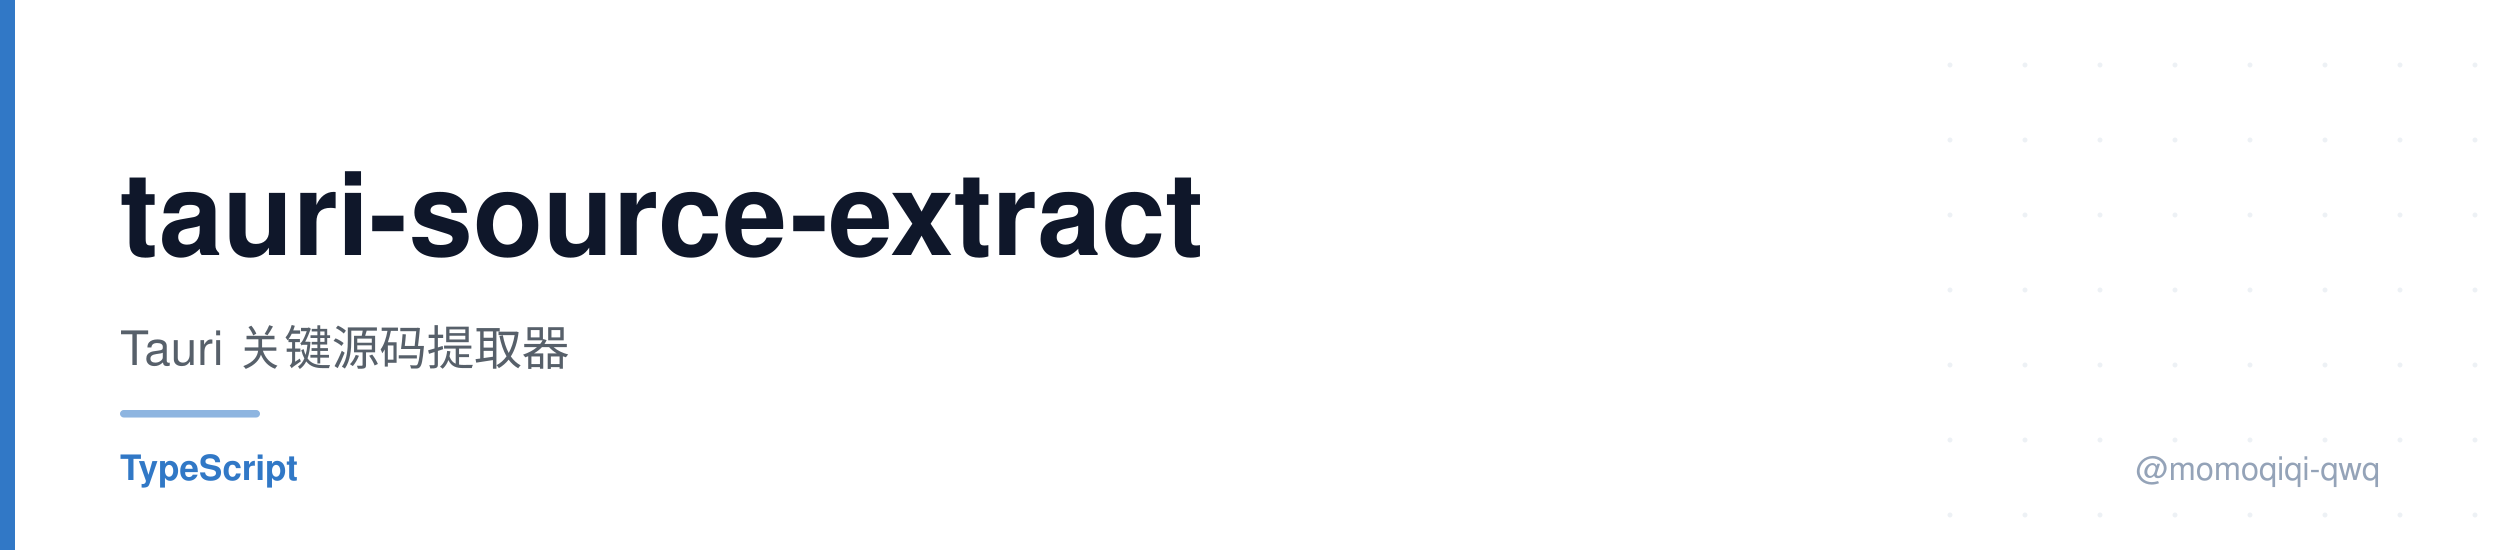
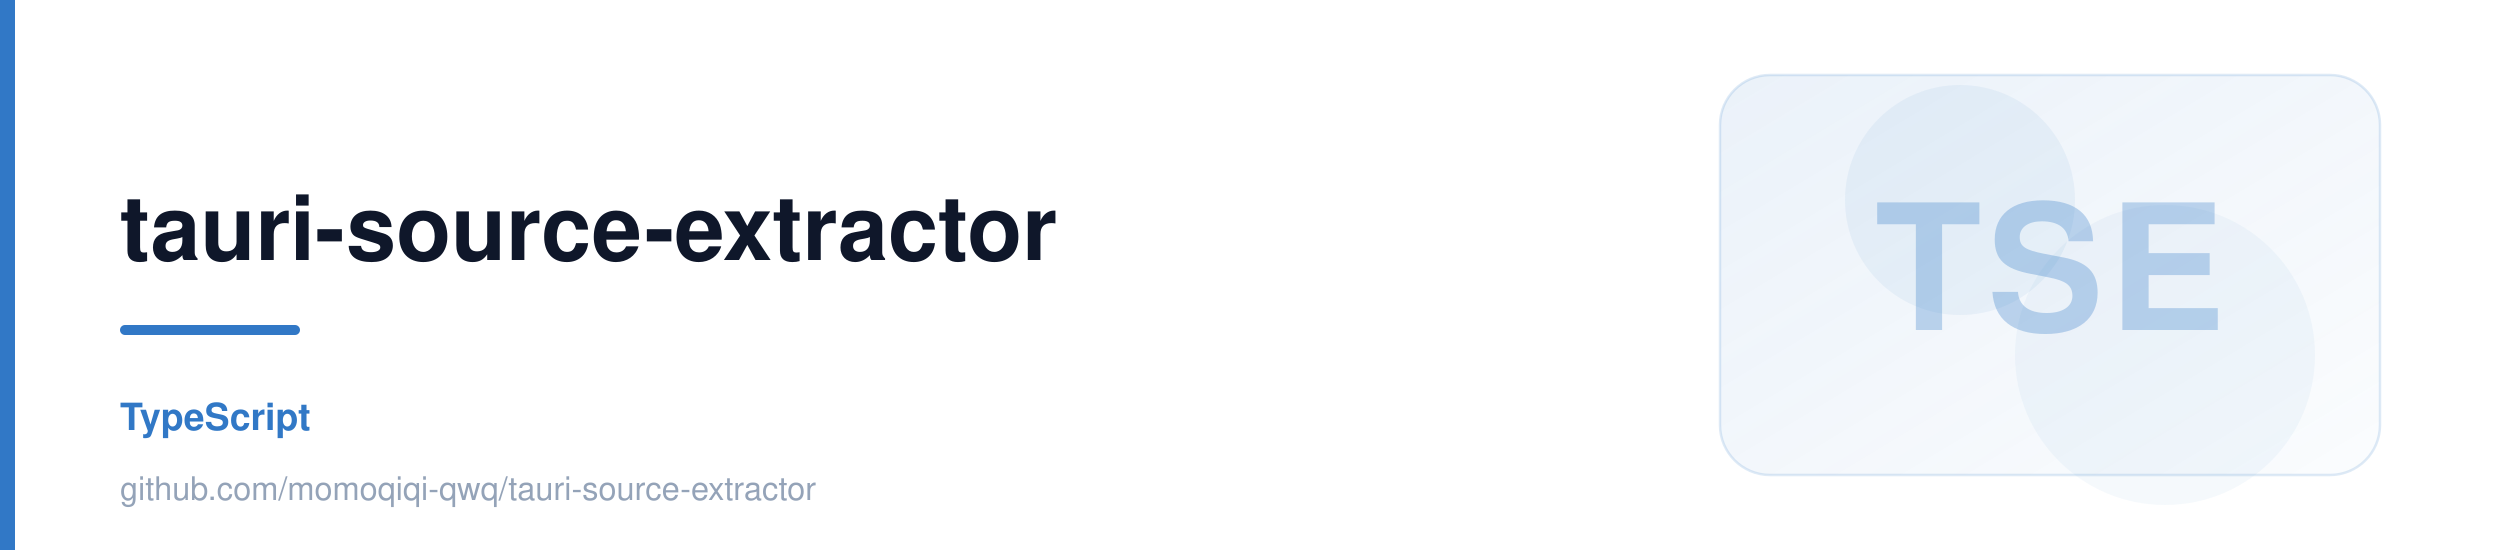
<svg xmlns="http://www.w3.org/2000/svg" width="1000" height="220" viewBox="0 0 1000 220" role="img" aria-label="tauri-source-extractor">
+   <defs>
+     <linearGradient id="g" x1="0" y1="0" x2="1" y2="1">
+       <stop offset="0" stop-color="#3178c6" stop-opacity="0.10" />
+       <stop offset="1" stop-color="#3178c6" stop-opacity="0.02" />
+     </linearGradient>
+   </defs>
  <rect width="1000" height="220" fill="#ffffff" />
  <rect x="0" y="0" width="6" height="220" fill="#3178c6" />
-   <circle cx="780" cy="26" r="1" fill="#edf1f5" />
-   <circle cx="810" cy="26" r="1" fill="#edf1f5" />
-   <circle cx="840" cy="26" r="1" fill="#edf1f5" />
-   <circle cx="870" cy="26" r="1" fill="#edf1f5" />
-   <circle cx="900" cy="26" r="1" fill="#edf1f5" />
-   <circle cx="930" cy="26" r="1" fill="#edf1f5" />
-   <circle cx="960" cy="26" r="1" fill="#edf1f5" />
-   <circle cx="990" cy="26" r="1" fill="#edf1f5" />
-   <circle cx="780" cy="56" r="1" fill="#edf1f5" />
-   <circle cx="810" cy="56" r="1" fill="#edf1f5" />
-   <circle cx="840" cy="56" r="1" fill="#edf1f5" />
-   <circle cx="870" cy="56" r="1" fill="#edf1f5" />
-   <circle cx="900" cy="56" r="1" fill="#edf1f5" />
-   <circle cx="930" cy="56" r="1" fill="#edf1f5" />
-   <circle cx="960" cy="56" r="1" fill="#edf1f5" />
-   <circle cx="990" cy="56" r="1" fill="#edf1f5" />
-   <circle cx="780" cy="86" r="1" fill="#edf1f5" />
-   <circle cx="810" cy="86" r="1" fill="#edf1f5" />
-   <circle cx="840" cy="86" r="1" fill="#edf1f5" />
-   <circle cx="870" cy="86" r="1" fill="#edf1f5" />
-   <circle cx="900" cy="86" r="1" fill="#edf1f5" />
-   <circle cx="930" cy="86" r="1" fill="#edf1f5" />
-   <circle cx="960" cy="86" r="1" fill="#edf1f5" />
-   <circle cx="990" cy="86" r="1" fill="#edf1f5" />
-   <circle cx="780" cy="116" r="1" fill="#edf1f5" />
-   <circle cx="810" cy="116" r="1" fill="#edf1f5" />
-   <circle cx="840" cy="116" r="1" fill="#edf1f5" />
-   <circle cx="870" cy="116" r="1" fill="#edf1f5" />
-   <circle cx="900" cy="116" r="1" fill="#edf1f5" />
-   <circle cx="930" cy="116" r="1" fill="#edf1f5" />
-   <circle cx="960" cy="116" r="1" fill="#edf1f5" />
-   <circle cx="990" cy="116" r="1" fill="#edf1f5" />
-   <circle cx="780" cy="146" r="1" fill="#edf1f5" />
-   <circle cx="810" cy="146" r="1" fill="#edf1f5" />
-   <circle cx="840" cy="146" r="1" fill="#edf1f5" />
-   <circle cx="870" cy="146" r="1" fill="#edf1f5" />
-   <circle cx="900" cy="146" r="1" fill="#edf1f5" />
-   <circle cx="930" cy="146" r="1" fill="#edf1f5" />
-   <circle cx="960" cy="146" r="1" fill="#edf1f5" />
-   <circle cx="990" cy="146" r="1" fill="#edf1f5" />
-   <circle cx="780" cy="176" r="1" fill="#edf1f5" />
-   <circle cx="810" cy="176" r="1" fill="#edf1f5" />
-   <circle cx="840" cy="176" r="1" fill="#edf1f5" />
-   <circle cx="870" cy="176" r="1" fill="#edf1f5" />
-   <circle cx="900" cy="176" r="1" fill="#edf1f5" />
-   <circle cx="930" cy="176" r="1" fill="#edf1f5" />
-   <circle cx="960" cy="176" r="1" fill="#edf1f5" />
-   <circle cx="990" cy="176" r="1" fill="#edf1f5" />
-   <circle cx="780" cy="206" r="1" fill="#edf1f5" />
-   <circle cx="810" cy="206" r="1" fill="#edf1f5" />
-   <circle cx="840" cy="206" r="1" fill="#edf1f5" />
-   <circle cx="870" cy="206" r="1" fill="#edf1f5" />
-   <circle cx="900" cy="206" r="1" fill="#edf1f5" />
-   <circle cx="930" cy="206" r="1" fill="#edf1f5" />
-   <circle cx="960" cy="206" r="1" fill="#edf1f5" />
-   <circle cx="990" cy="206" r="1" fill="#edf1f5" />
-   <text x="48" y="102" font-family="Segoe UI, PingFang SC, Microsoft YaHei, Helvetica, Arial, sans-serif" font-size="46" font-weight="700" fill="#0f172a">tauri-source-extract</text>
-   <text x="48" y="146" font-family="Segoe UI, PingFang SC, Microsoft YaHei, Helvetica, Arial, sans-serif" font-size="19" fill="#57606a">Tauri 关键源码提取器</text>
-   <rect x="48" y="164" width="56" height="3" rx="1.5" fill="#3178c6" opacity="0.55" />
-   <text x="48" y="192" font-family="Segoe UI, PingFang SC, Microsoft YaHei, Helvetica, Arial, sans-serif" font-size="14" fill="#3178c6" font-weight="600">TypeScript</text>
-   <text x="952" y="192" text-anchor="end" font-family="Segoe UI, PingFang SC, Microsoft YaHei, Helvetica, Arial, sans-serif" font-size="13" fill="#94a3b8">@momoqiqi-qwq</text>
+   <rect x="688" y="30" width="264" height="160" rx="20" fill="url(#g)" stroke="#3178c6" stroke-opacity="0.16" />
+   <circle cx="784" cy="80" r="46" fill="#3178c6" fill-opacity="0.07" />
+   <circle cx="866" cy="142" r="60" fill="#3178c6" fill-opacity="0.05" />
+   <text x="820" y="132" text-anchor="middle" font-family="Segoe UI, PingFang SC, Microsoft YaHei, Helvetica, Arial, sans-serif" font-size="70" font-weight="800" fill="#3178c6" fill-opacity="0.30" letter-spacing="2">TSE</text>
+   <text x="48" y="104" font-family="Segoe UI, PingFang SC, Microsoft YaHei, Helvetica, Arial, sans-serif" font-size="36" font-weight="700" fill="#0f172a">tauri-source-extractor</text>
+   <rect x="48" y="130" width="72" height="4" rx="2" fill="#3178c6" />
+   <text x="48" y="172" font-family="Segoe UI, PingFang SC, Microsoft YaHei, Helvetica, Arial, sans-serif" font-size="15" fill="#3178c6" font-weight="600">TypeScript</text>
+   <text x="48" y="200" font-family="Segoe UI, PingFang SC, Microsoft YaHei, Helvetica, Arial, sans-serif" font-size="13" fill="#94a3b8">github.com/momoqiqi-qwq/tauri-source-extractor</text>
</svg>
